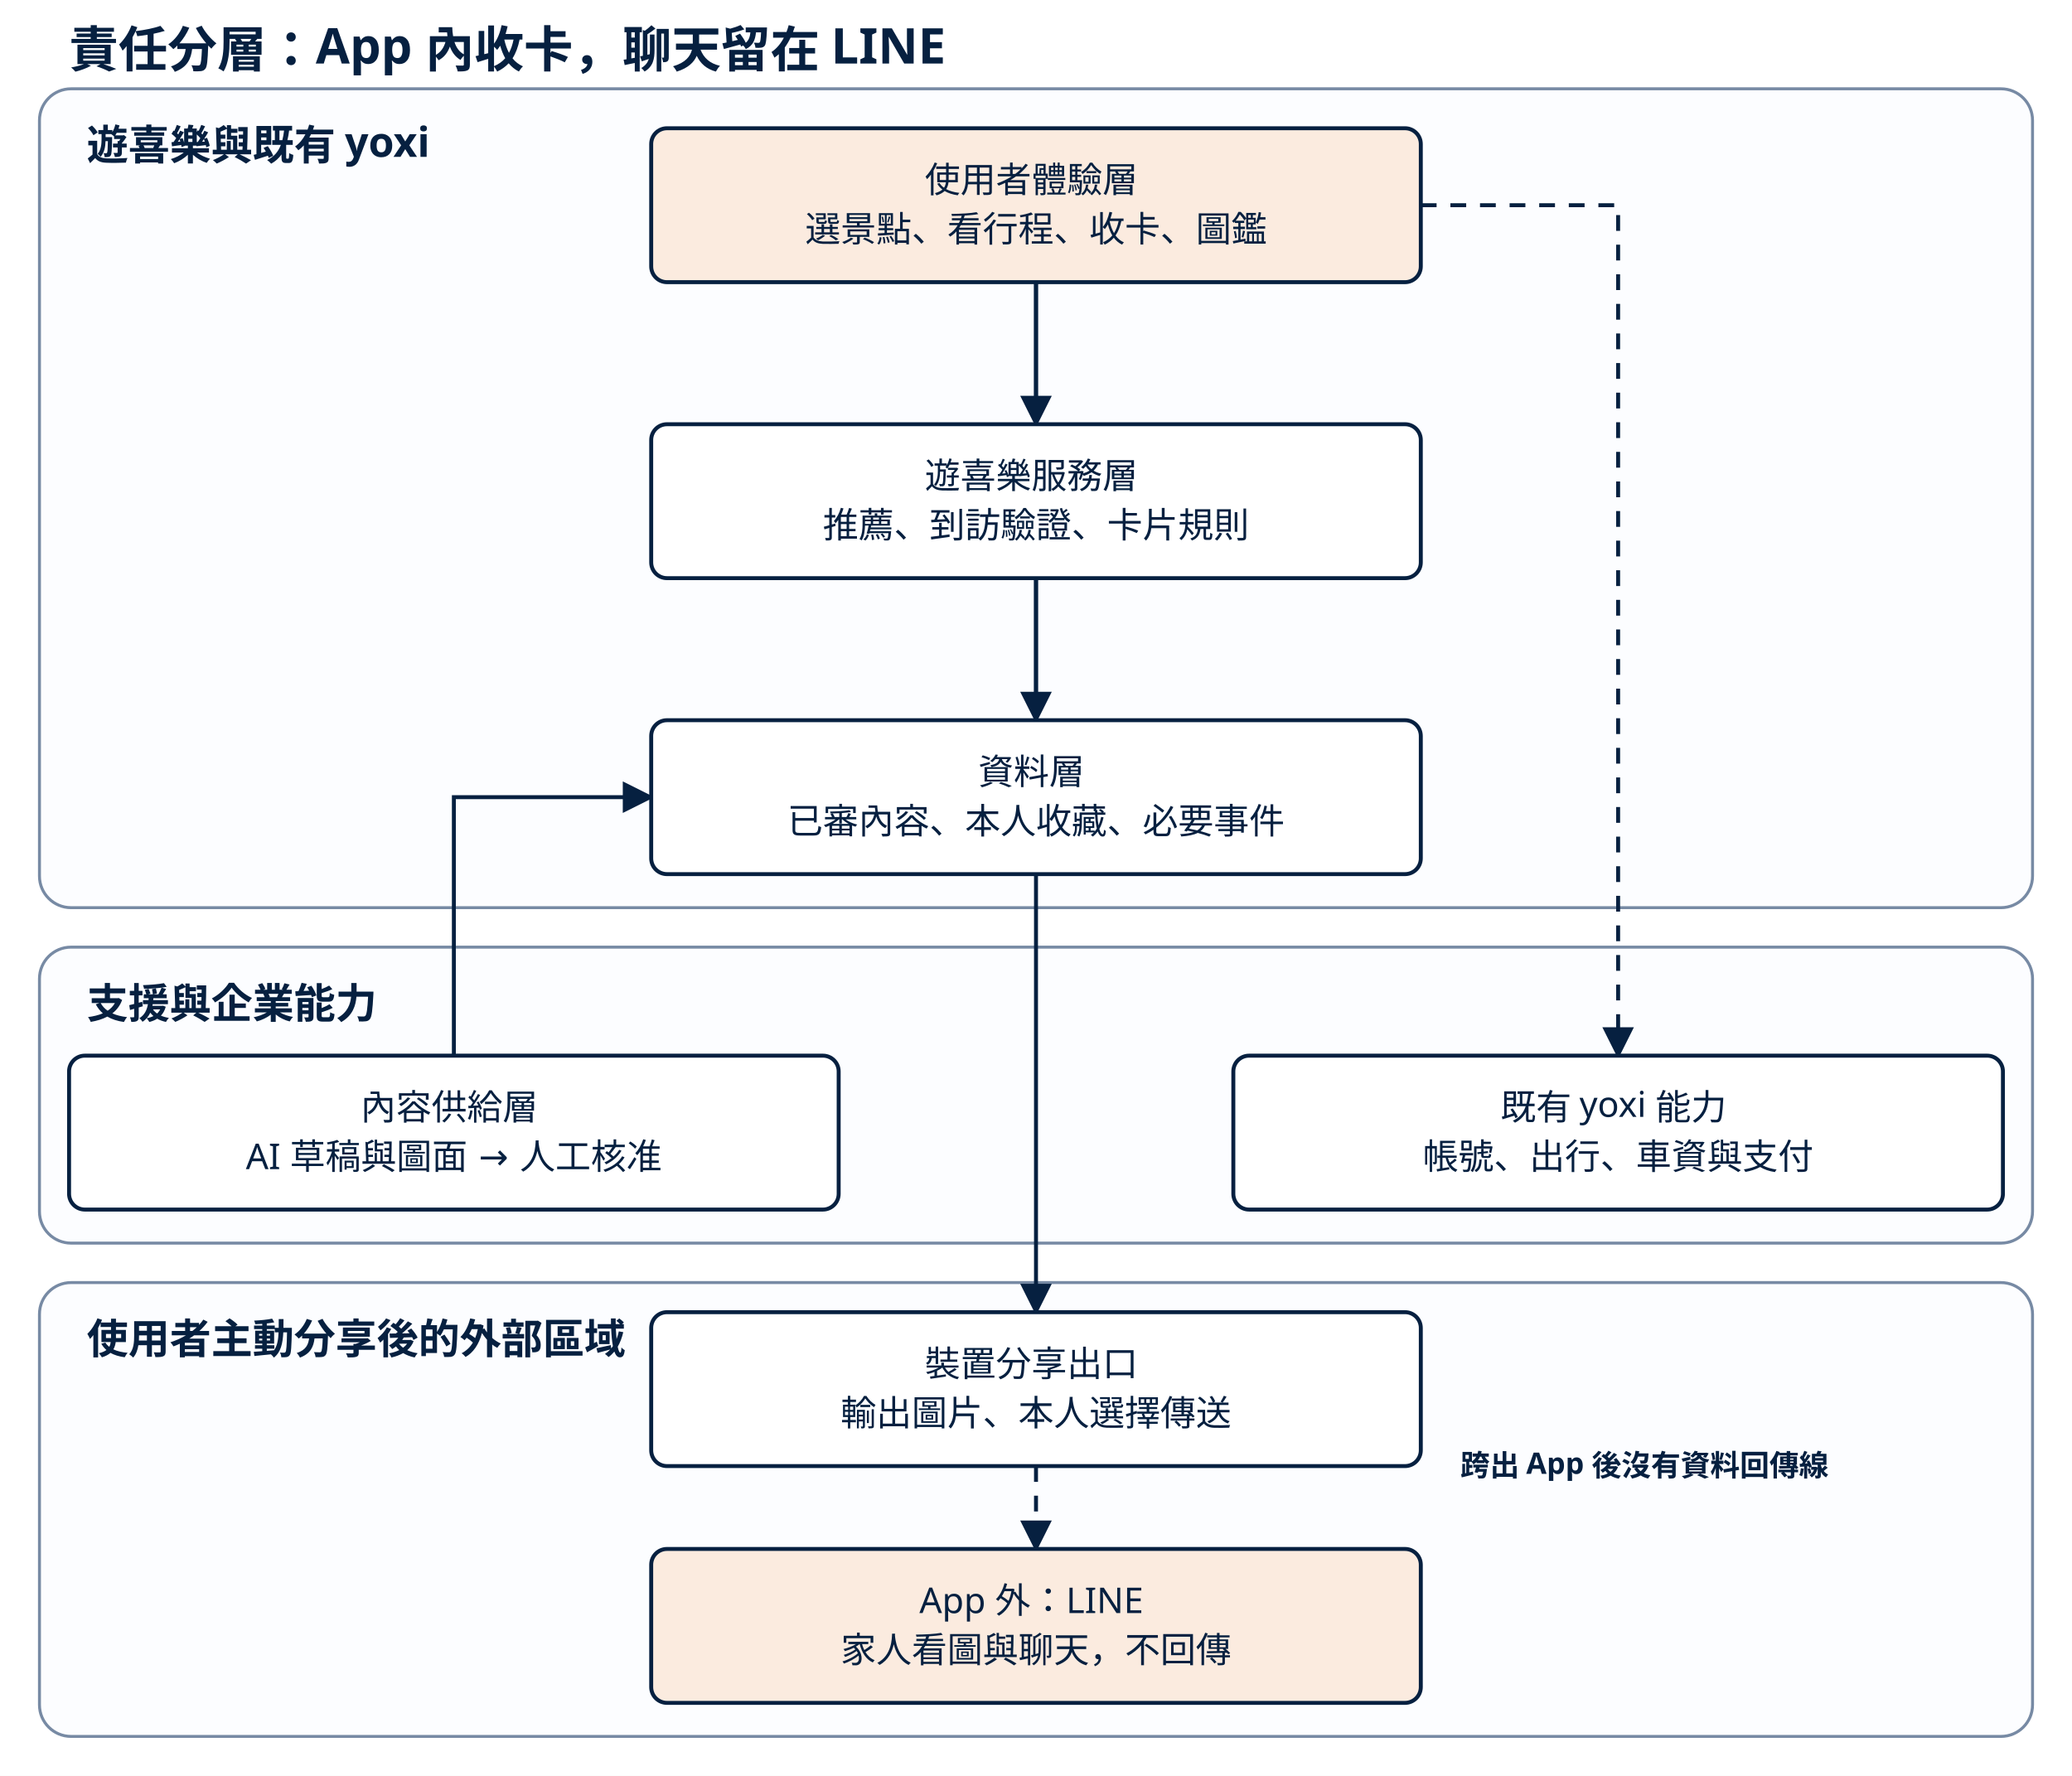
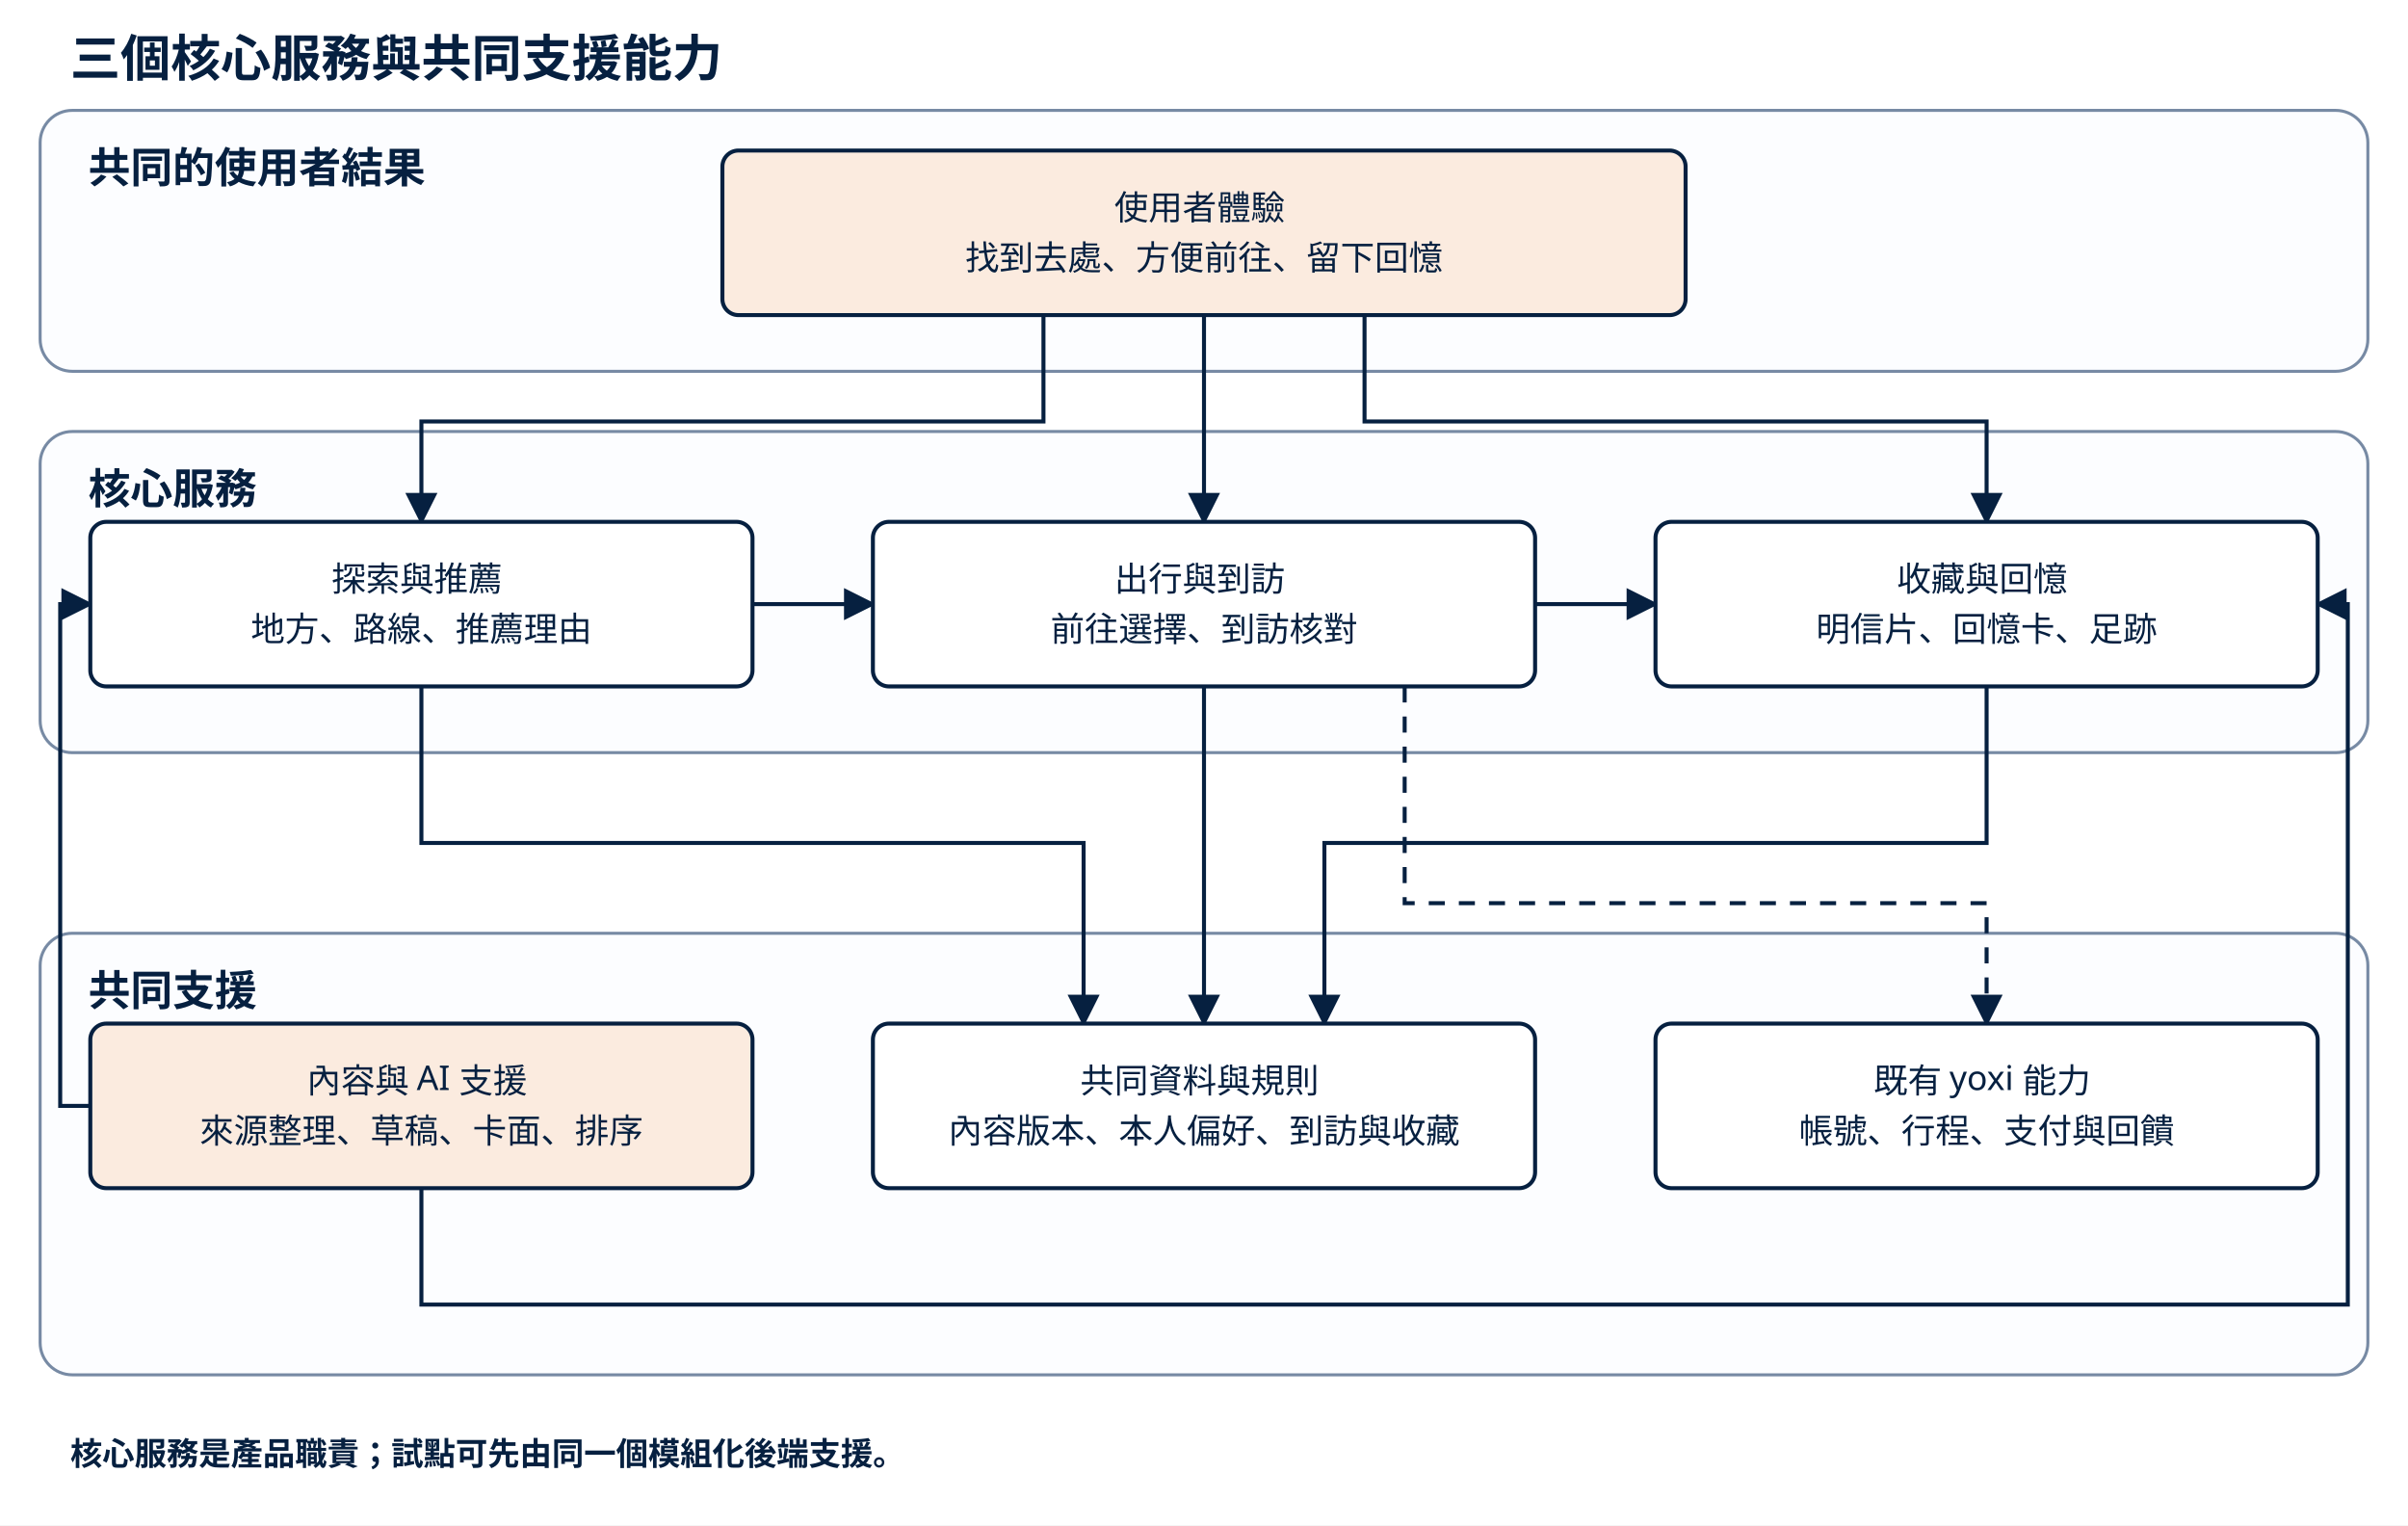
- <svg xmlns="http://www.w3.org/2000/svg" width="1050" height="900" viewBox="0 0 1050 900" role="img" aria-labelledby="title desc" data-source="pitch/writing/01-solution-architecture.md" data-source-sha256="d47185453750ca4d5db548a13411d92e444afca4286bbc38d882af45340bff74">
+ <svg xmlns="http://www.w3.org/2000/svg" width="1200" height="760" viewBox="0 0 1200 760" role="img" aria-labelledby="title desc" data-source="pitch/writing/01-solution-architecture.md" data-source-sha256="5ad97e69f567f8ea2adf729bd4799b0b39cb2b2ceee444371a73c747a4058ec1">
  <defs>
    <marker id="arrow" viewBox="0 0 10 10" refX="9" refY="5" markerWidth="8" markerHeight="8" orient="auto-start-reverse">
      <path d="M 0 0 L 10 5 L 0 10 z" fill="#062040" />
    </marker>
    <style>
      text { font-family: Montserrat, Noto Sans TC, PingFang TC, Microsoft JhengHei, sans-serif; fill: #062040; }
      .node { fill: #FFFFFF; stroke: #062040; stroke-width: 2; rx: 8; }
      .group { fill: #FCFDFF; stroke: #778AA4; stroke-width: 1.5; rx: 16; }
      .edge { fill: none; stroke: #062040; stroke-width: 2; marker-end: url(#arrow); }
      .dashed { stroke-dasharray: 8 7; }
      .label-bg { fill: #FFFFFF; opacity: .96; }
    </style>
  </defs>
  <rect width="100%" height="100%" fill="#FFFFFF" />
  <text class="" text-anchor="start" font-size="25" font-weight="700">
-     <tspan x="35" y="34.0">責任分層：App 內收卡，聊天留在 LINE</tspan>
+     <tspan x="35" y="38.0">三個核心服務與共同支援能力</tspan>
  </text>
-   <rect class="group" x="20" y="45" width="1010" height="415" />
+   <rect class="group" x="20" y="55" width="1160" height="130" />
  <text class="" text-anchor="start" font-size="21" font-weight="700">
-     <tspan x="44" y="81.0">遊喜樂與既有 yoxi</tspan>
+     <tspan x="44" y="91.0">共同的使用者結果</tspan>
  </text>
-   <rect class="group" x="20" y="480" width="1010" height="150" />
+   <rect class="group" x="20" y="215" width="1160" height="160" />
  <text class="" text-anchor="start" font-size="21" font-weight="700">
-     <tspan x="44" y="516.0">支援與企業能力</tspan>
+     <tspan x="44" y="251.0">核心服務</tspan>
  </text>
-   <rect class="group" x="20" y="650" width="1010" height="230" />
+   <rect class="group" x="20" y="465" width="1160" height="220" />
  <text class="" text-anchor="start" font-size="21" font-weight="700">
-     <tspan x="44" y="686.0">使用者主動分享後的外部區域</tspan>
+     <tspan x="44" y="501.0">共同支援</tspan>
  </text>
-   <path class="edge" d="M 525.0 143 V 179.0 H 525.0 V 215" />
-   <path class="edge" d="M 525.0 293 V 329.0 H 525.0 V 365" />
-   <path class="edge" d="M 230 535 V 404 H 330" />
-   <path class="edge dashed" d="M 720 104 H 820 V 535" />
-   <path class="edge" d="M 525.0 143 V 404.0 H 525.0 V 665" />
-   <path class="edge dashed" d="M 525.0 743 V 764.0 H 525.0 V 785" />
-   <rect class="node" x="330" y="65" width="390" height="78" style="fill:#FBEBDF" />
-   <text class="" text-anchor="middle" font-size="18" font-weight="500">
-     <tspan x="525.0" y="97.5">使用者體驗層</tspan>
-     <tspan x="525.0" y="122.5">選景點、看行程、收卡、圖鑑</tspan>
+   <path class="edge" d="M 520 157 V 210 H 210 V 260" />
+   <path class="edge" d="M 600 157 V 260" />
+   <path class="edge" d="M 680 157 V 210 H 990 V 260" />
+   <path class="edge" d="M 375 301 H 435" />
+   <path class="edge" d="M 765 301 H 825" />
+   <path class="edge" d="M 45 551 H 30 V 301 H 45" />
+   <path class="edge" d="M 210 592 V 650 H 1170 V 301 H 1155" />
+   <path class="edge" d="M 210 342 V 420 H 540 V 510" />
+   <path class="edge" d="M 600 342 V 510" />
+   <path class="edge" d="M 990 342 V 420 H 660 V 510" />
+   <path class="edge dashed" d="M 700 342 V 450 H 990 V 510" />
+   <rect class="node" x="360" y="75" width="480" height="82" style="fill:#FBEBDF" />
+   <text class="" text-anchor="middle" font-size="17" font-weight="500">
+     <tspan x="600.0" y="109.5">使用者體驗</tspan>
+     <tspan x="600.0" y="134.5">找到去處、方便前往、留下回憶</tspan>
  </text>
-   <rect class="node" x="330" y="215" width="390" height="78" style="fill:#FFFFFF" />
-   <text class="" text-anchor="middle" font-size="18" font-weight="500">
-     <tspan x="525.0" y="247.5">遊喜樂服務層</tspan>
-     <tspan x="525.0" y="272.5">推薦、到訪驗證、卡片規則</tspan>
+   <rect class="node" x="45" y="260" width="330" height="82" style="fill:#FFFFFF" />
+   <text class="" text-anchor="middle" font-size="17" font-weight="500">
+     <tspan x="210.0" y="294.5">探索與推薦</tspan>
+     <tspan x="210.0" y="319.5">地方、路線、推薦理由</tspan>
  </text>
-   <rect class="node" x="330" y="365" width="390" height="78" style="fill:#FFFFFF" />
-   <text class="" text-anchor="middle" font-size="18" font-weight="500">
-     <tspan x="525.0" y="397.5">資料層</tspan>
-     <tspan x="525.0" y="422.5">已審內容、本人收藏、必要事件</tspan>
+   <rect class="node" x="435" y="260" width="330" height="82" style="fill:#FFFFFF" />
+   <text class="" text-anchor="middle" font-size="17" font-weight="500">
+     <tspan x="600.0" y="294.5">出行與到訪</tspan>
+     <tspan x="600.0" y="319.5">前往選擇、到訪核對</tspan>
  </text>
-   <rect class="node" x="35" y="535" width="390" height="78" style="fill:#FFFFFF" />
-   <text class="" text-anchor="middle" font-size="18" font-weight="500">
-     <tspan x="230.0" y="567.5">內容供給層</tspan>
-     <tspan x="230.0" y="592.5">AI 草稿與圖面 → 人工核准</tspan>
+   <rect class="node" x="825" y="260" width="330" height="82" style="fill:#FFFFFF" />
+   <text class="" text-anchor="middle" font-size="17" font-weight="500">
+     <tspan x="990.0" y="294.5">收藏與回憶</tspan>
+     <tspan x="990.0" y="319.5">明信片、回憶卡、足跡</tspan>
  </text>
-   <rect class="node" x="625" y="535" width="390" height="78" style="fill:#FFFFFF" />
-   <text class="" text-anchor="middle" font-size="18" font-weight="500">
-     <tspan x="820.0" y="567.5">既有 yoxi 能力</tspan>
-     <tspan x="820.0" y="592.5">帳號、出行、車資與支付</tspan>
+   <rect class="node" x="45" y="510" width="330" height="82" style="fill:#FBEBDF" />
+   <text class="" text-anchor="middle" font-size="17" font-weight="500">
+     <tspan x="210.0" y="544.5">內容與 AI 支援</tspan>
+     <tspan x="210.0" y="569.5">來源整理、草稿、卡面、排序</tspan>
  </text>
-   <rect class="node" x="330" y="665" width="390" height="78" style="fill:#FFFFFF" />
-   <text class="" text-anchor="middle" font-size="18" font-weight="500">
-     <tspan x="525.0" y="697.5">裝置分享出口</tspan>
-     <tspan x="525.0" y="722.5">輸出圖片、本人選擇傳送</tspan>
+   <rect class="node" x="435" y="510" width="330" height="82" style="fill:#FFFFFF" />
+   <text class="" text-anchor="middle" font-size="17" font-weight="500">
+     <tspan x="600.0" y="544.5">共同資料與規則</tspan>
+     <tspan x="600.0" y="569.5">內容版本、本人偏好、到訪與收藏</tspan>
  </text>
-   <rect class="node" x="330" y="785" width="390" height="78" style="fill:#FBEBDF" />
-   <text class="" text-anchor="middle" font-size="18" font-weight="500">
-     <tspan x="525.0" y="817.5">App 外：LINE</tspan>
-     <tspan x="525.0" y="842.5">家人看圖與聊天，不回傳</tspan>
+   <rect class="node" x="825" y="510" width="330" height="82" style="fill:#FFFFFF" />
+   <text class="" text-anchor="middle" font-size="17" font-weight="500">
+     <tspan x="990.0" y="544.5">既有 yoxi 能力</tspan>
+     <tspan x="990.0" y="569.5">帳號、行程、支付與回饋</tspan>
  </text>
-   <text class="" text-anchor="start" font-size="15" font-weight="600">
-     <tspan x="740" y="748.0">跨出 App 後沒有資料回傳線</tspan>
+   <text class="" text-anchor="start" font-size="16" font-weight="600">
+     <tspan x="35" y="730.0">核心服務是產品職責；試點可先由同一個模組化後端支援。</tspan>
  </text>
</svg>
